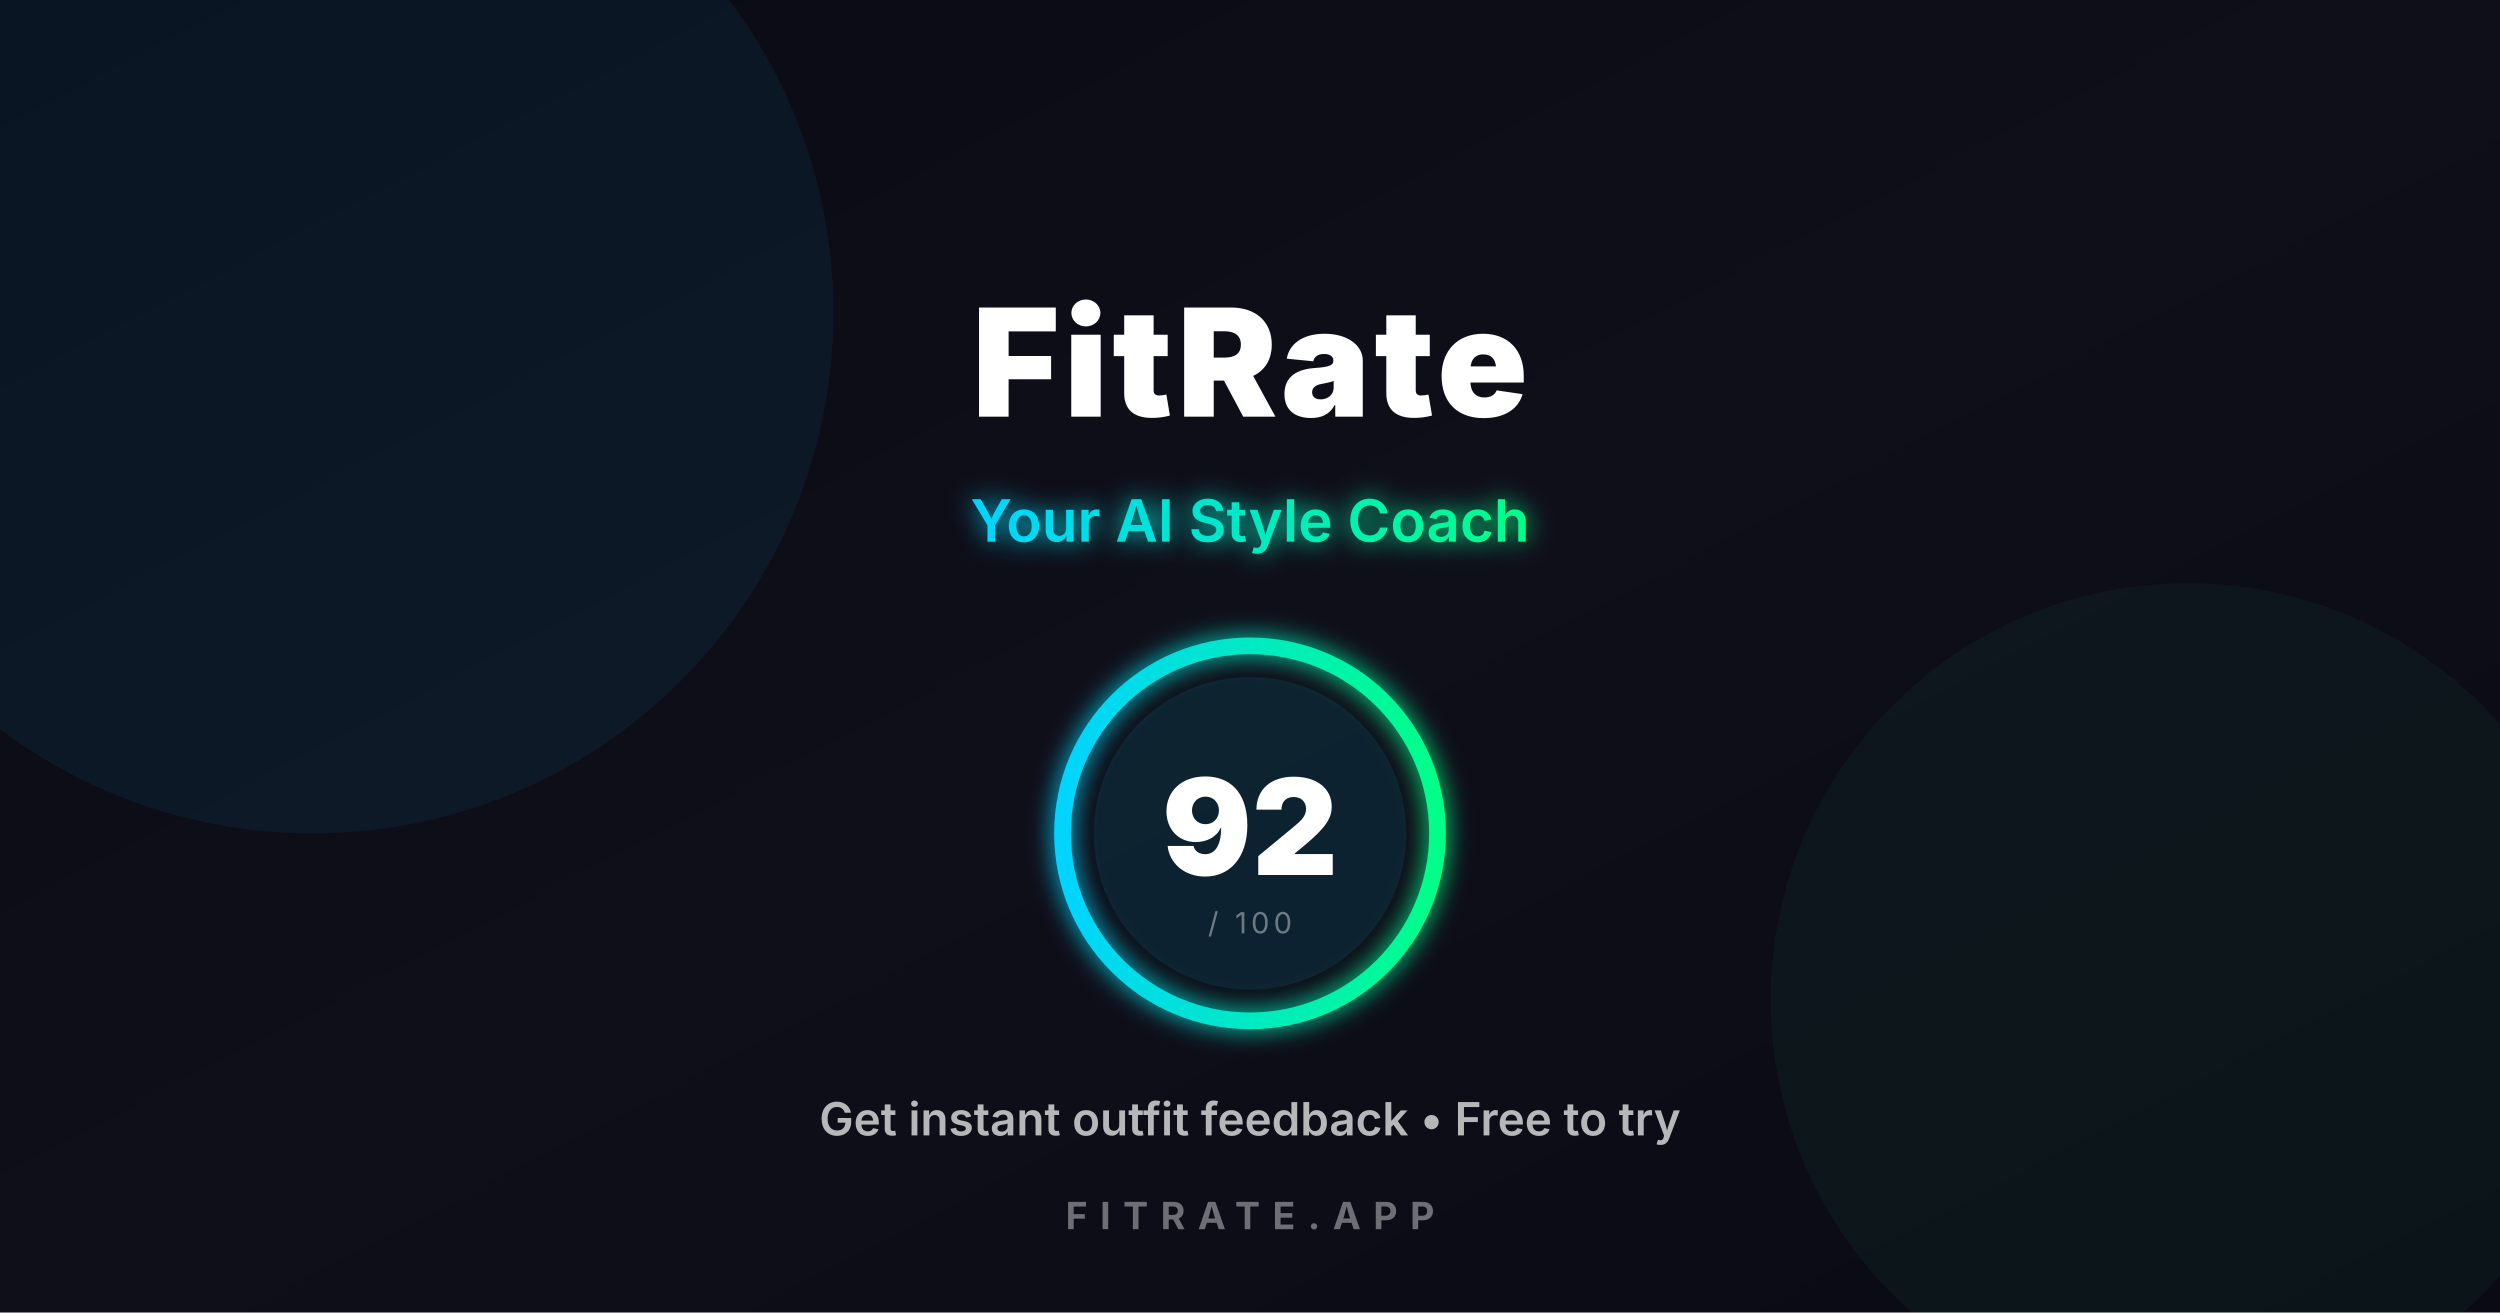
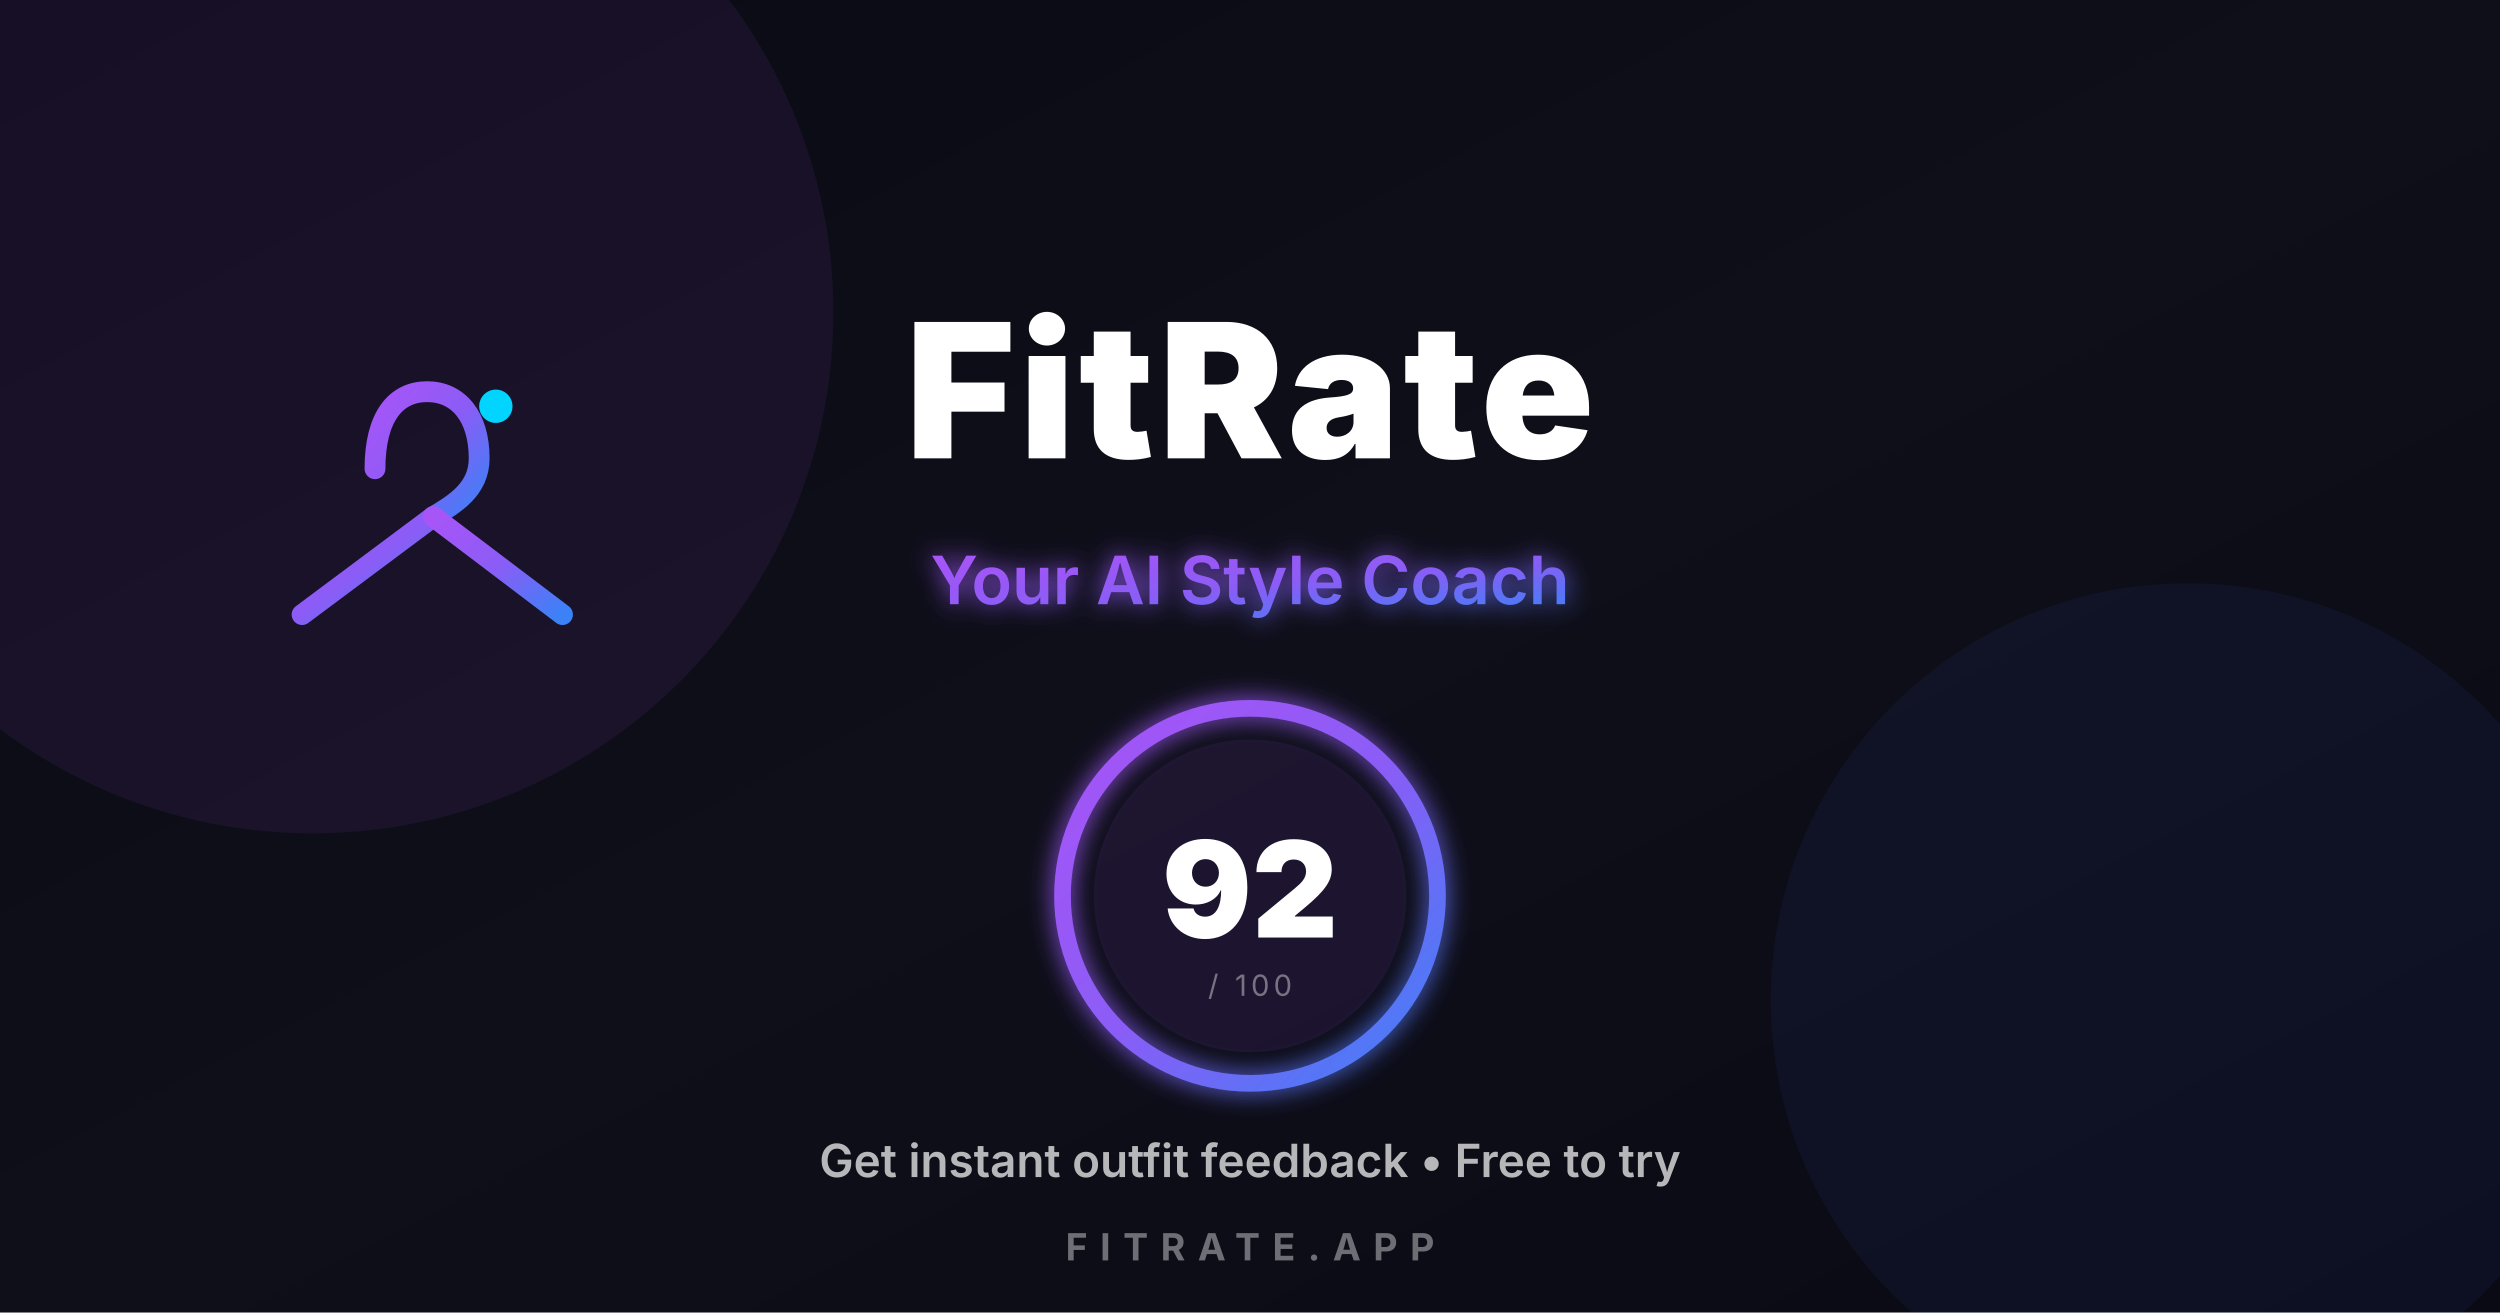
<svg xmlns="http://www.w3.org/2000/svg" width="1200" height="630">
  <defs>
    <linearGradient id="bgGrad" x1="0%" y1="0%" x2="100%" y2="100%">
      <stop offset="0%" style="stop-color:#0a0a15" />
      <stop offset="50%" style="stop-color:#0f0f1a" />
      <stop offset="100%" style="stop-color:#0a0a15" />
+     </linearGradient>
+     <linearGradient id="brandGrad" x1="0%" y1="0%" x2="100%" y2="100%">
+       <stop offset="0%" style="stop-color:#A855F7" />
+       <stop offset="50%" style="stop-color:#8B5CF6" />
+       <stop offset="100%" style="stop-color:#3B82F6" />
    </linearGradient>
    <filter id="glow" x="-50%" y="-50%" width="200%" height="200%">
      <feGaussianBlur stdDeviation="6" result="blur" />
      <feMerge>
        <feMergeNode in="blur" />
        <feMergeNode in="SourceGraphic" />
      </feMerge>
    </filter>
    <linearGradient id="scoreGrad" x1="0%" y1="0%" x2="100%" y2="0%">
      <stop offset="0%" style="stop-color:#00d4ff" />
      <stop offset="100%" style="stop-color:#00ff88" />
    </linearGradient>
-     <linearGradient id="goldGrad" x1="0%" y1="0%" x2="100%" y2="0%">
-       <stop offset="0%" style="stop-color:#ffd700" />
-       <stop offset="100%" style="stop-color:#ff8c00" />
-     </linearGradient>
  </defs>
  <rect width="1200" height="630" fill="url(#bgGrad)" />
-   <circle cx="150" cy="150" r="250" fill="rgba(0,212,255,0.06)" />
-   <circle cx="1050" cy="480" r="200" fill="rgba(0,255,136,0.04)" />
-   <text x="600" y="200" font-family="-apple-system, BlinkMacSystemFont, 'SF Pro Display', sans-serif" font-size="72" font-weight="900" fill="white" text-anchor="middle" letter-spacing="2">
+   <circle cx="150" cy="150" r="250" fill="rgba(168,85,247,0.08)" />
+   <circle cx="1050" cy="480" r="200" fill="rgba(59,130,246,0.06)" />
+   <g transform="translate(180, 180)">
+     <path d="M 0 45               C 0 20, 10 8, 25 8              C 40 8, 50 20, 50 40              C 50 55, 38 62, 28 68" stroke="url(#brandGrad)" stroke-width="10" fill="none" stroke-linecap="round" />
+     <circle cx="58" cy="15" r="8" fill="#00D4FF" />
+     <path d="M 28 68 L -35 115" stroke="url(#brandGrad)" stroke-width="10" fill="none" stroke-linecap="round" />
+     <path d="M 28 68 L 90 115" stroke="url(#brandGrad)" stroke-width="10" fill="none" stroke-linecap="round" />
+     <line x1="-35" y1="115" x2="90" y2="115" stroke="url(#brandGrad)" stroke-width="10" stroke-linecap="round" />
+   </g>
+   <text x="600" y="220" font-family="-apple-system, BlinkMacSystemFont, 'SF Pro Display', sans-serif" font-size="90" font-weight="900" fill="white" text-anchor="middle" letter-spacing="2">
    FitRate
  </text>
-   <text x="600" y="260" font-family="-apple-system, BlinkMacSystemFont, 'SF Pro Display', sans-serif" font-size="28" font-weight="600" fill="url(#scoreGrad)" text-anchor="middle" filter="url(#glow)">
+   <text x="780" y="220" font-family="-apple-system, BlinkMacSystemFont, 'SF Pro Display', sans-serif" font-size="40" font-weight="500" fill="#9CA3AF" text-anchor="start">
+   </text>
+   <text x="600" y="290" font-family="-apple-system, BlinkMacSystemFont, 'SF Pro Display', sans-serif" font-size="32" font-weight="600" fill="url(#brandGrad)" text-anchor="middle" filter="url(#glow)">
    Your AI Style Coach
  </text>
-   <circle cx="600" cy="400" r="90" fill="none" stroke="url(#scoreGrad)" stroke-width="8" filter="url(#glow)" />
-   <circle cx="600" cy="400" r="75" fill="rgba(0,212,255,0.1)" />
-   <text x="600" y="420" font-family="-apple-system, BlinkMacSystemFont, 'SF Pro Display', sans-serif" font-size="64" font-weight="900" fill="white" text-anchor="middle">
+   <circle cx="600" cy="430" r="90" fill="none" stroke="url(#brandGrad)" stroke-width="8" filter="url(#glow)" />
+   <circle cx="600" cy="430" r="75" fill="rgba(168,85,247,0.1)" />
+   <text x="600" y="450" font-family="-apple-system, BlinkMacSystemFont, 'SF Pro Display', sans-serif" font-size="64" font-weight="900" fill="white" text-anchor="middle">
    92
  </text>
-   <text x="600" y="448" font-family="-apple-system, BlinkMacSystemFont, 'SF Pro Display', sans-serif" font-size="14" fill="rgba(255,255,255,0.4)" text-anchor="middle" letter-spacing="2">
+   <text x="600" y="478" font-family="-apple-system, BlinkMacSystemFont, 'SF Pro Display', sans-serif" font-size="14" fill="rgba(255,255,255,0.4)" text-anchor="middle" letter-spacing="2">
    / 100
  </text>
-   <text x="600" y="545" font-family="-apple-system, BlinkMacSystemFont, 'SF Pro Display', sans-serif" font-size="22" font-weight="600" fill="rgba(255,255,255,0.7)" text-anchor="middle">
+   <text x="600" y="565" font-family="-apple-system, BlinkMacSystemFont, 'SF Pro Display', sans-serif" font-size="22" font-weight="600" fill="rgba(255,255,255,0.7)" text-anchor="middle">
    Get instant outfit feedback • Free to try
  </text>
-   <text x="600" y="590" font-family="-apple-system, BlinkMacSystemFont, 'SF Pro Display', sans-serif" font-size="18" font-weight="700" fill="rgba(255,255,255,0.4)" text-anchor="middle" letter-spacing="6">
+   <text x="600" y="605" font-family="-apple-system, BlinkMacSystemFont, 'SF Pro Display', sans-serif" font-size="18" font-weight="700" fill="rgba(255,255,255,0.4)" text-anchor="middle" letter-spacing="6">
    FITRATE.APP
  </text>
-   <line x1="250" y1="300" x2="420" y2="300" stroke="url(#scoreGrad)" stroke-width="2" opacity="0.3" />
-   <line x1="780" y1="300" x2="950" y2="300" stroke="url(#scoreGrad)" stroke-width="2" opacity="0.3" />
+   <line x1="300" y1="330" x2="450" y2="330" stroke="url(#brandGrad)" stroke-width="2" opacity="0.3" />
+   <line x1="750" y1="330" x2="900" y2="330" stroke="url(#brandGrad)" stroke-width="2" opacity="0.3" />
</svg>
